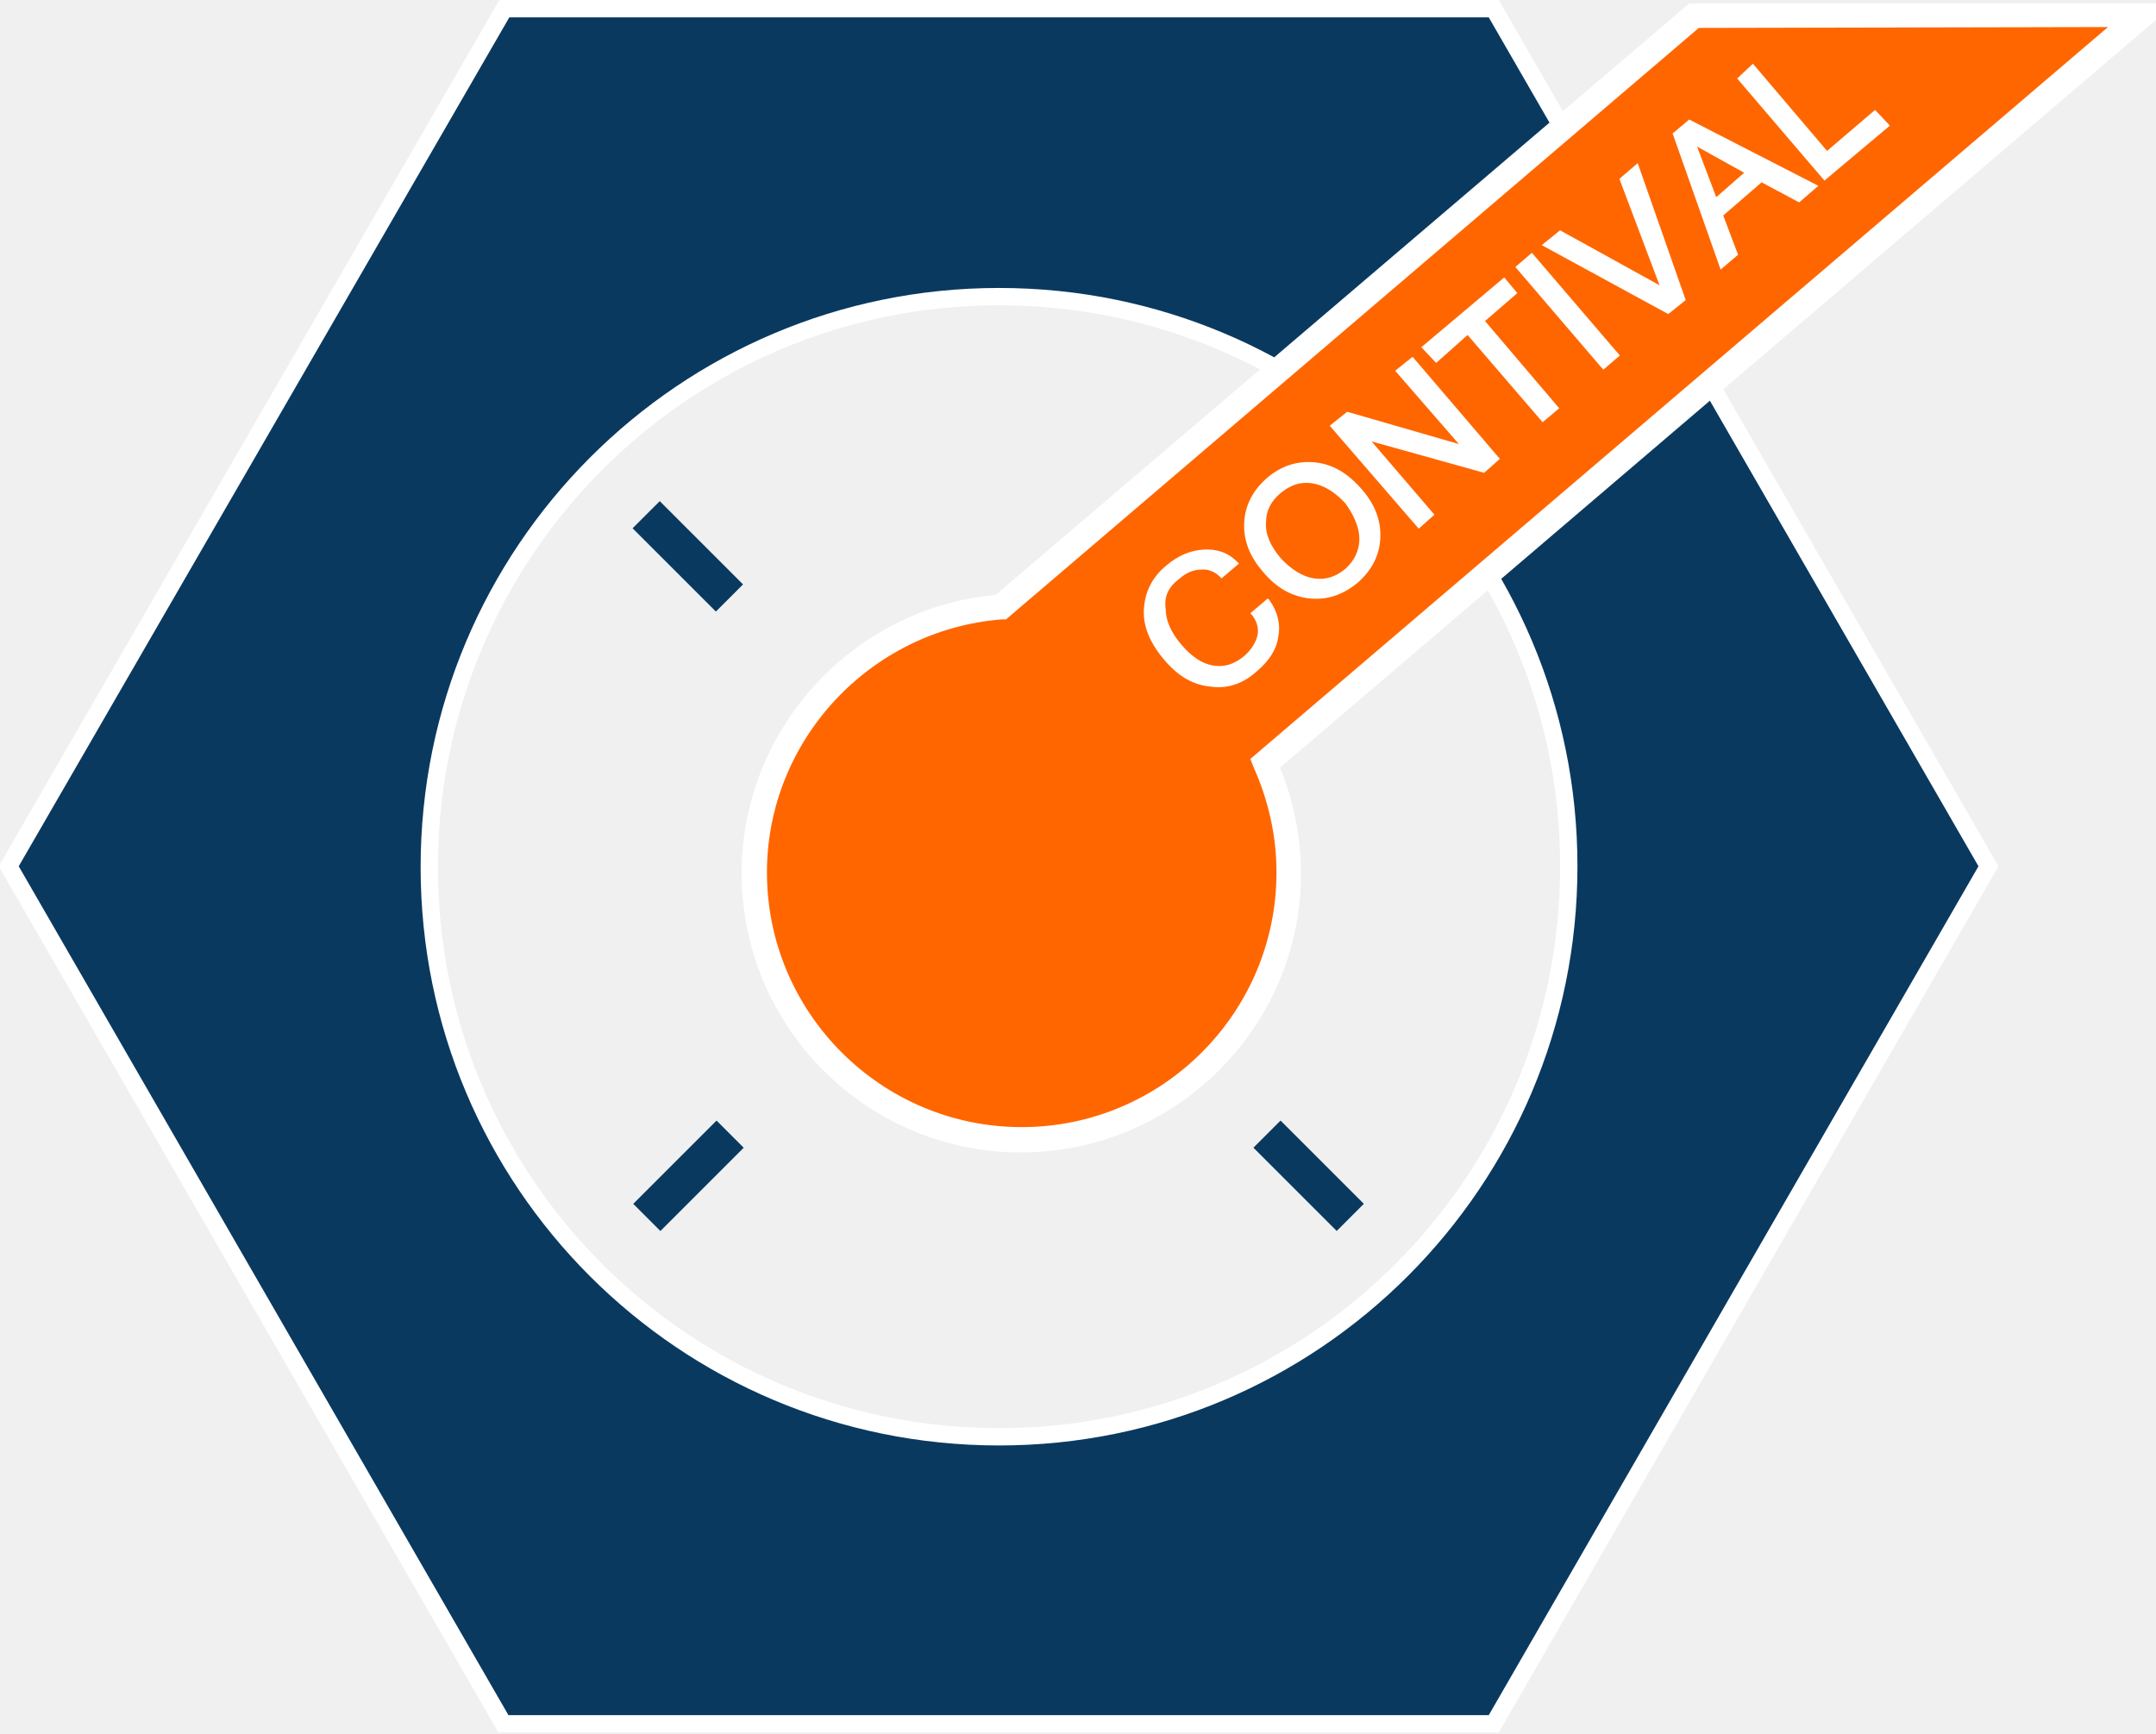
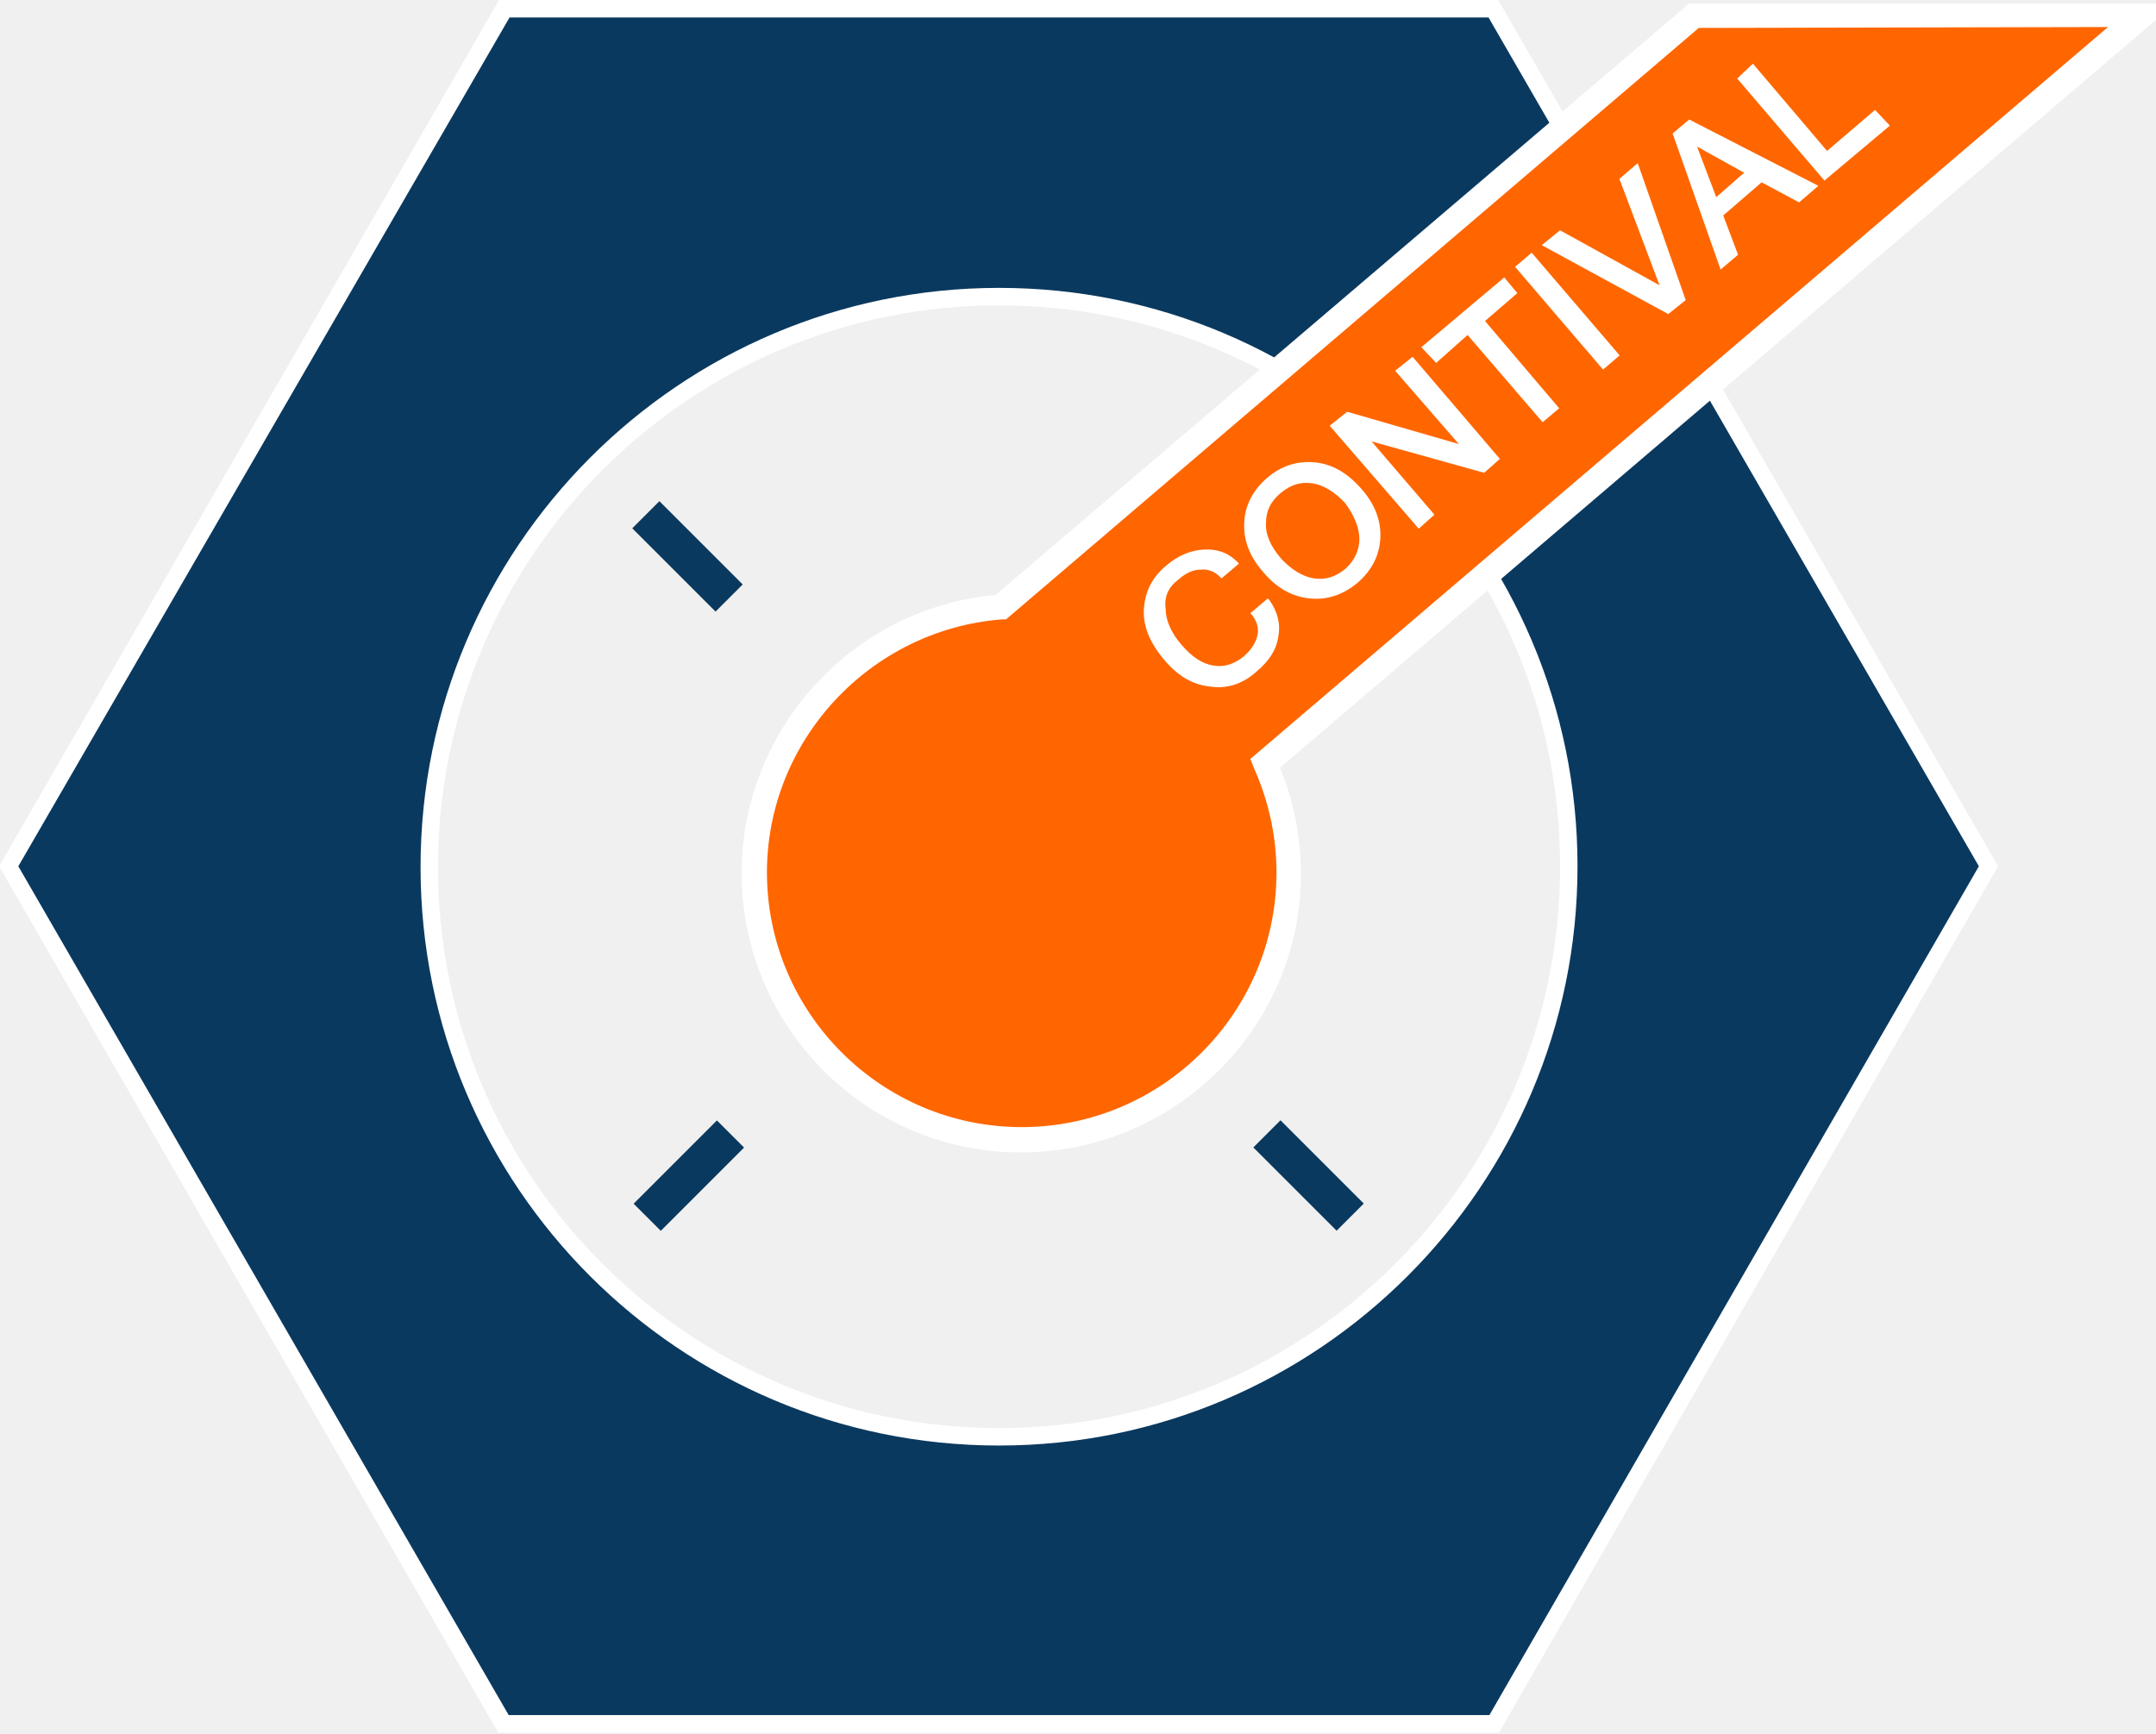
<svg xmlns="http://www.w3.org/2000/svg" version="1.1" id="Capa_2_00000010273255272315316600000007231487107293990280_" x="0px" y="0px" width="247.1px" height="198.7px" viewBox="0 0 247.1 198.7" style="enable-background:new 0 0 247.1 198.7;" xml:space="preserve">
  <style type="text/css">
- 	.st0{fill:#0A395F;stroke:#FFFFFF;stroke-width:1.984;stroke-miterlimit:10;}
- 	.st1{fill:#0A395F;}
+ 	.st0{fill:#0A395F;}
+ 	.st1{fill:#FFFFFF;}
	.st2{fill:#FF6600;}
- 	.st3{fill:#FFFFFF;}
</style>
-   <path class="st0" d="M171.2,1H57.8L1,99.3l56.7,98.3h113.5l56.7-98.3L171.2,1z M114.5,164.7c-36.1,0-65.3-29.2-65.3-65.3  S78.4,34,114.5,34s65.3,29.2,65.3,65.3S150.6,164.7,114.5,164.7z" />
  <g>
-     <rect x="76.6" y="57" transform="matrix(0.7071 -0.7071 0.7071 0.7071 -21.9662 74.4154)" class="st1" width="4.4" height="13.5" />
-     <rect x="147.8" y="128" transform="matrix(0.7071 -0.7071 0.7071 0.7071 -51.3635 145.5598)" class="st1" width="4.4" height="13.5" />
-     <rect x="72.2" y="132.6" transform="matrix(0.7071 -0.7071 0.7071 0.7071 -72.237 95.2889)" class="st1" width="13.5" height="4.4" />
-     <rect x="143.2" y="61.5" transform="matrix(0.7071 -0.7071 0.7071 0.7071 -1.0926 124.6863)" class="st1" width="13.5" height="4.4" />
+     <path class="st0" d="M171.2,1H57.8L1,99.3l56.7,98.3h113.5l56.7-98.3L171.2,1z M114.5,164.7c-36.1,0-65.3-29.2-65.3-65.3   c0-36.1,29.2-65.4,65.3-65.4c36.1,0,65.3,29.2,65.3,65.3C179.8,135.4,150.6,164.7,114.5,164.7z" />
+     <path class="st1" d="M171.8,198.6H57.1L-0.1,99.3L57.2,0h114.5l0.3,0.5l57,98.8L171.8,198.6z M58.3,196.6h112.4l56.1-97.3L170.6,2   H58.4L2.1,99.3L58.3,196.6z M114.5,165.7c-36.6,0-66.3-29.7-66.3-66.3c0-36.6,29.7-66.4,66.3-66.4s66.3,29.7,66.3,66.3   C180.8,135.9,151.1,165.7,114.5,165.7z M114.5,35C79,35,50.2,63.9,50.2,99.4c0,35.5,28.8,64.3,64.3,64.3   c35.5,0,64.3-28.9,64.3-64.4C178.8,63.8,150,35,114.5,35z" />
+   </g>
+   <g>
+     <rect x="76.6" y="57" transform="matrix(0.7071 -0.7071 0.7071 0.7071 -22.0057 74.4207)" class="st0" width="4.4" height="13.5" />
+     <rect x="147.8" y="128" transform="matrix(0.7071 -0.7071 0.7071 0.7071 -51.3723 145.5293)" class="st0" width="4.4" height="13.5" />
+     <rect x="72.2" y="132.6" transform="matrix(0.7071 -0.7071 0.7071 0.7071 -72.1932 95.271)" class="st0" width="13.5" height="4.4" />
+     <rect x="143.2" y="61.5" transform="matrix(0.7071 -0.7071 0.7071 0.7071 -1.114 124.7084)" class="st0" width="13.5" height="4.4" />
  </g>
  <g>
    <path class="st2" d="M245.4,1.7h-51.2l-79.5,67.8C98.9,70.7,86.5,83.9,86.5,100c0,16.9,13.7,30.6,30.6,30.6s30.6-13.7,30.6-30.6   c0-4.5-1-8.7-2.7-12.6L245.4,1.7z" />
-     <path class="st3" d="M117,132.1c-17.7,0-32-14.4-32-32c0-16.5,12.7-30.4,29.1-31.9l79.5-67.8h55.7L146.7,88c1.6,3.9,2.4,8,2.4,12.2   C149.1,117.7,134.7,132.1,117,132.1z M194.7,3.2L115.3,71h-0.5c-15.1,1.2-26.9,13.9-26.9,29c0,16.1,13.1,29.2,29.2,29.2   s29.2-13.1,29.2-29.2c0-4.1-0.9-8.2-2.6-12l-0.4-1l98.3-83.9L194.7,3.2L194.7,3.2z" />
+     <path class="st1" d="M117,132.1c-17.7,0-32-14.4-32-32c0-16.5,12.7-30.4,29.1-31.9l79.5-67.8h55.7L146.7,88c1.6,3.9,2.4,8,2.4,12.2   C149.1,117.7,134.7,132.1,117,132.1z M194.7,3.2L115.3,71h-0.5c-15.1,1.2-26.9,13.9-26.9,29c0,16.1,13.1,29.2,29.2,29.2   s29.2-13.1,29.2-29.2c0-4.1-0.9-8.2-2.6-12l-0.4-1l98.3-83.9L194.7,3.2L194.7,3.2z" />
  </g>
  <g>
-     <path class="st3" d="M135.1,66.4c0.8-0.7,1.6-1.1,2.5-1.1c0.8-0.1,1.6,0.2,2.2,0.8l0.2,0.2l2-1.7l-0.2-0.2   c-1.1-1.1-2.4-1.5-3.9-1.4s-2.9,0.7-4.2,1.8c-1.7,1.4-2.5,3.1-2.6,5.1c-0.1,1.9,0.7,3.8,2.3,5.7s3.3,2.9,5.3,3.1   c1.9,0.3,3.8-0.3,5.4-1.8c1.3-1.1,2.2-2.4,2.4-3.9c0.3-1.5-0.1-2.9-1-4.2l-0.2-0.2l-2,1.7l0.2,0.2c0.6,0.8,0.8,1.6,0.6,2.4   s-0.7,1.6-1.5,2.3c-1.1,0.9-2.2,1.3-3.5,1.1c-1.3-0.2-2.5-1-3.7-2.4s-1.8-2.8-1.8-4.1C133.4,68.4,133.9,67.3,135.1,66.4z" />
-     <path class="st3" d="M145.2,54.8c-1.6,1.4-2.5,3.1-2.6,5.1s0.6,3.9,2.2,5.7c1.5,1.8,3.3,2.8,5.3,3s3.8-0.4,5.5-1.8   c1.6-1.4,2.5-3.1,2.6-5.1s-0.6-3.9-2.2-5.7s-3.3-2.8-5.3-3C148.7,52.8,146.8,53.4,145.2,54.8z M155.8,61.8c0,1.3-0.6,2.5-1.6,3.4   c-1.1,0.9-2.2,1.3-3.6,1.1c-1.3-0.2-2.6-1-3.8-2.3c-1.2-1.4-1.8-2.8-1.7-4.1c0-1.4,0.6-2.5,1.7-3.4c1.1-0.9,2.2-1.3,3.6-1.1   c1.3,0.2,2.6,1,3.8,2.3C155.2,59.1,155.8,60.5,155.8,61.8z" />
-     <polygon class="st3" points="167.2,50.9 154.4,47.2 152.4,48.8 162.6,60.6 164.4,59 157.2,50.6 170.1,54.2 171.9,52.6 161.9,40.9    159.9,42.5  " />
-     <polygon class="st3" points="164.6,41.6 168.2,38.4 176.8,48.4 178.7,46.8 170.2,36.8 173.9,33.6 172.4,31.8 162.9,39.8  " />
-     <rect x="178.4" y="27.9" transform="matrix(0.7596 -0.6504 0.6504 0.7596 20.014 125.4424)" class="st3" width="2.5" height="15.5" />
-     <polygon class="st3" points="185.6,20.5 190.2,32.7 178.8,26.4 176.7,28.1 191.2,36 193.2,34.4 187.7,18.7  " />
-     <path class="st3" d="M193.6,13.7l-1.9,1.6l5.5,15.6l2-1.7l-1.7-4.5l4.4-3.8l4.3,2.3l2.2-1.9L193.6,13.7z M196.7,22.6l-2.2-5.8   l5.4,3L196.7,22.6z" />
-     <polygon class="st3" points="214.9,12.6 209.4,17.3 200.9,7.3 199.1,9 209.1,20.7 216.6,14.4  " />
+     <path class="st1" d="M135.1,66.4c0.8-0.7,1.6-1.1,2.5-1.1c0.8-0.1,1.6,0.2,2.2,0.8l0.2,0.2l2-1.7l-0.2-0.2   c-1.1-1.1-2.4-1.5-3.9-1.4s-2.9,0.7-4.2,1.8c-1.7,1.4-2.5,3.1-2.6,5.1c-0.1,1.9,0.7,3.8,2.3,5.7s3.3,2.9,5.3,3.1   c1.9,0.3,3.8-0.3,5.4-1.8c1.3-1.1,2.2-2.4,2.4-3.9c0.3-1.5-0.1-2.9-1-4.2l-0.2-0.2l-2,1.7l0.2,0.2c0.6,0.8,0.8,1.6,0.6,2.4   s-0.7,1.6-1.5,2.3c-1.1,0.9-2.2,1.3-3.5,1.1c-1.3-0.2-2.5-1-3.7-2.4s-1.8-2.8-1.8-4.1C133.4,68.4,133.9,67.3,135.1,66.4z" />
+     <path class="st1" d="M145.2,54.8c-1.6,1.4-2.5,3.1-2.6,5.1s0.6,3.9,2.2,5.7c1.5,1.8,3.3,2.8,5.3,3s3.8-0.4,5.5-1.8   c1.6-1.4,2.5-3.1,2.6-5.1s-0.6-3.9-2.2-5.7s-3.3-2.8-5.3-3C148.7,52.8,146.8,53.4,145.2,54.8z M155.8,61.8c0,1.3-0.6,2.5-1.6,3.4   c-1.1,0.9-2.2,1.3-3.6,1.1c-1.3-0.2-2.6-1-3.8-2.3c-1.2-1.4-1.8-2.8-1.7-4.1c0-1.4,0.6-2.5,1.7-3.4c1.1-0.9,2.2-1.3,3.6-1.1   c1.3,0.2,2.6,1,3.8,2.3C155.2,59.1,155.8,60.5,155.8,61.8z" />
+     <polygon class="st1" points="167.2,50.9 154.4,47.2 152.4,48.8 162.6,60.6 164.4,59 157.2,50.6 170.1,54.2 171.9,52.6 161.9,40.9    159.9,42.5  " />
+     <polygon class="st1" points="164.6,41.6 168.2,38.4 176.8,48.4 178.7,46.8 170.2,36.8 173.9,33.6 172.4,31.8 162.9,39.8  " />
+     <rect x="178.4" y="27.9" transform="matrix(0.7596 -0.6504 0.6504 0.7596 19.9871 125.4291)" class="st1" width="2.5" height="15.5" />
+     <polygon class="st1" points="185.6,20.5 190.2,32.7 178.8,26.4 176.7,28.1 191.2,36 193.2,34.4 187.7,18.7  " />
+     <path class="st1" d="M193.6,13.7l-1.9,1.6l5.5,15.6l2-1.7l-1.7-4.5l4.4-3.8l4.3,2.3l2.2-1.9L193.6,13.7z M196.7,22.6l-2.2-5.8   l5.4,3L196.7,22.6z" />
+     <polygon class="st1" points="214.9,12.6 209.4,17.3 200.9,7.3 199.1,9 209.1,20.7 216.6,14.4  " />
  </g>
</svg>
